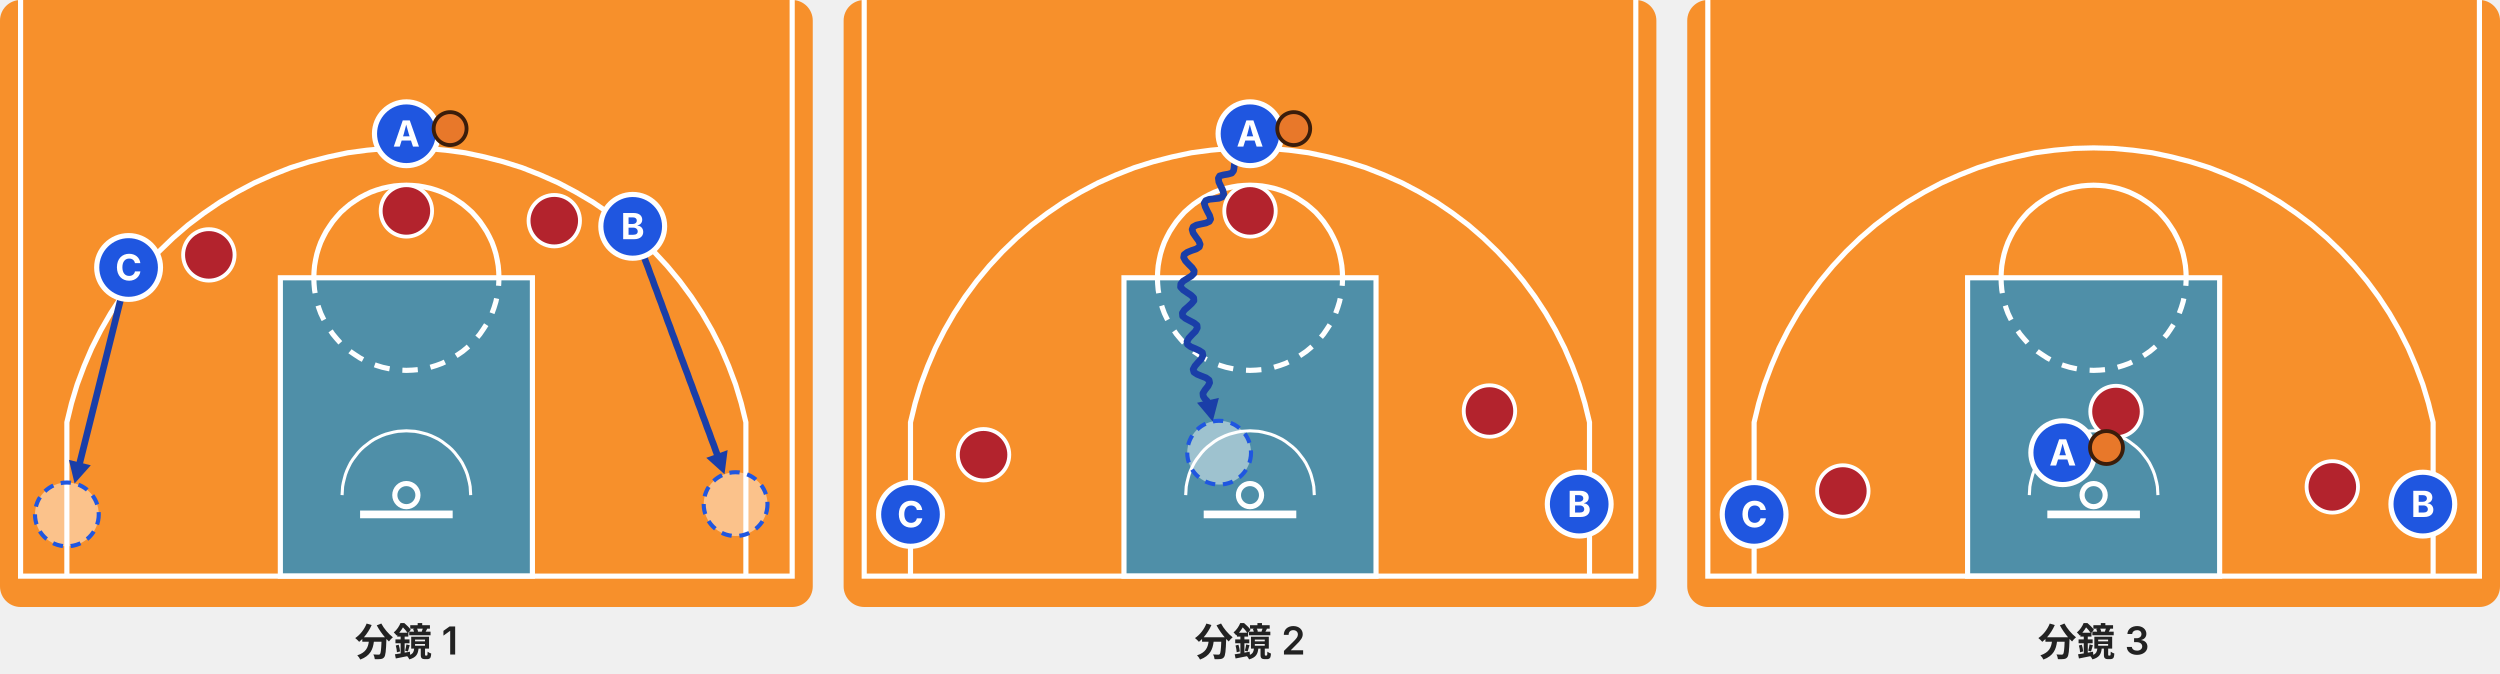
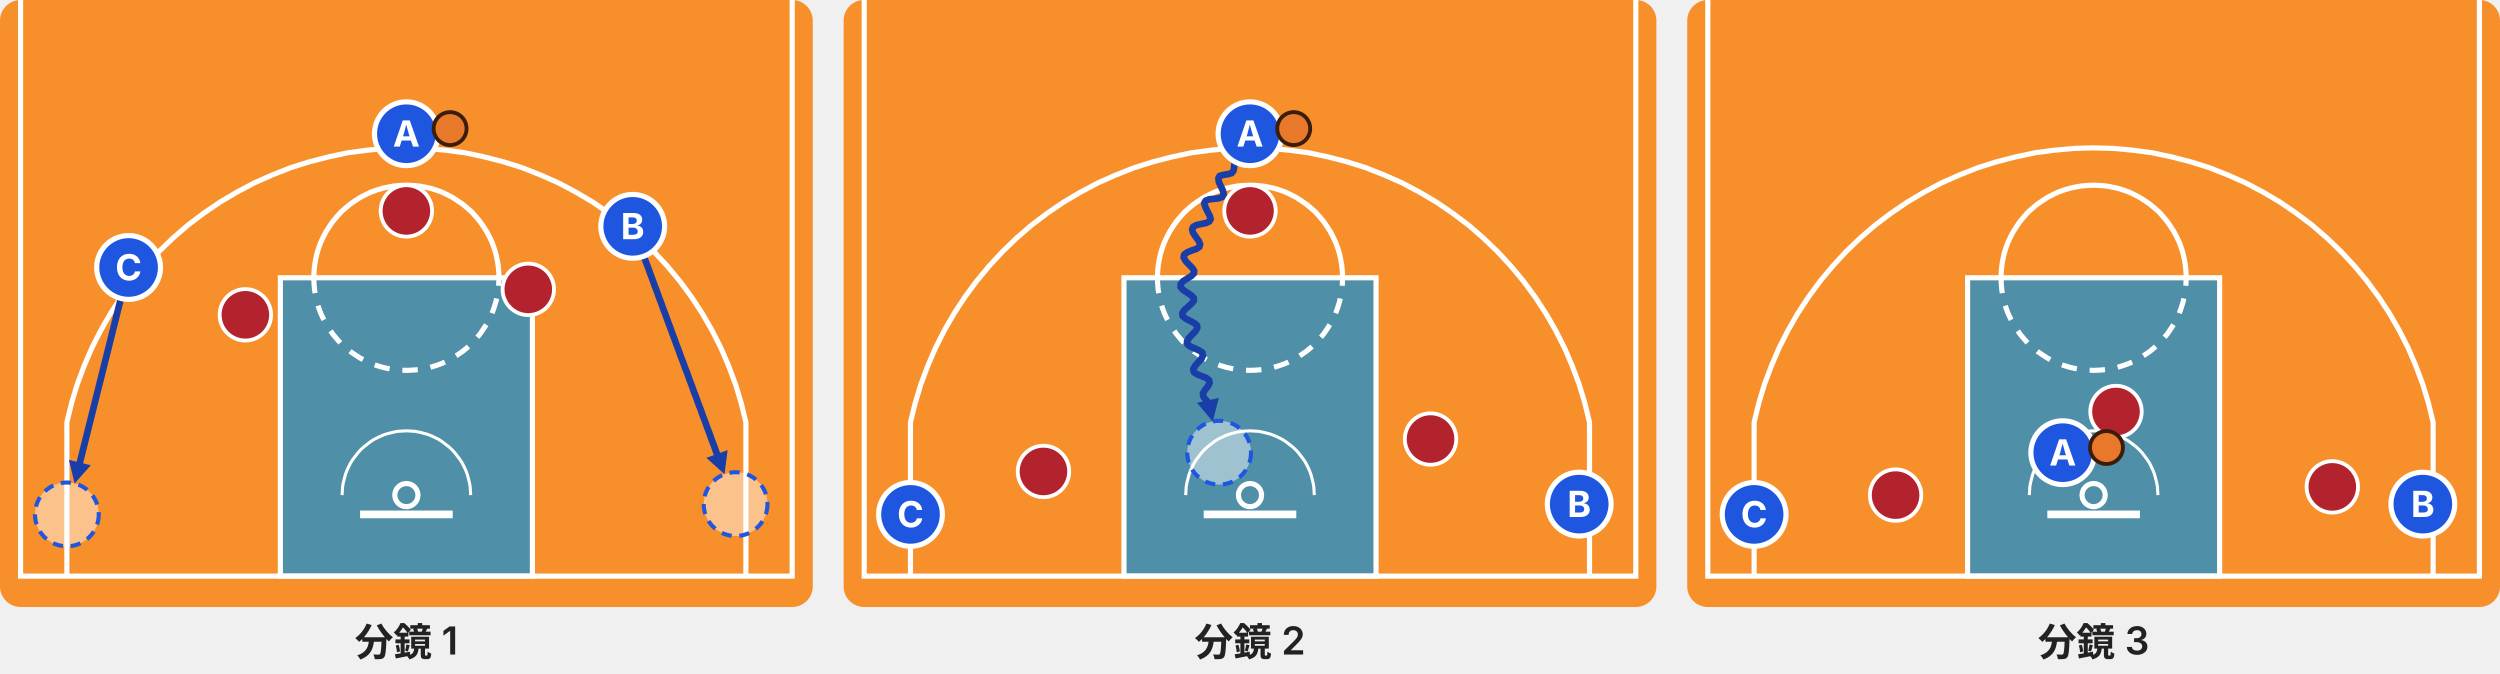
<svg xmlns="http://www.w3.org/2000/svg" viewBox="0 0 972.0 262.0" width="972.0" height="262.0" font-family="-apple-system, 'PingFang TC', 'Noto Sans TC', sans-serif">
  <g transform="translate(0,0)">
    <rect width="316.0" height="236.0" rx="8" fill="#f7902b" />
    <rect x="109.0" y="108.0" width="98.0" height="116.0" fill="#4f8fa8" stroke="#ffffff" stroke-width="2" />
    <polyline points="8.0,0.0 8.0,224.0 308.0,224.0 308.0,0.0" fill="none" stroke="#ffffff" stroke-width="2" />
    <polyline points="194.0,108.0 193.9,105.6 193.7,103.3 193.3,101.0 192.8,98.7 192.1,96.4 191.3,94.2 190.3,92.1 189.2,90.0 187.9,88.0 186.6,86.1 185.1,84.3 183.5,82.5 181.7,80.9 179.9,79.4 178.0,78.1 176.0,76.8 173.9,75.7 171.8,74.7 169.6,73.9 167.3,73.2 165.0,72.7 162.7,72.3 160.4,72.1 158.0,72.0 155.6,72.1 153.3,72.3 151.0,72.7 148.7,73.2 146.4,73.9 144.2,74.7 142.1,75.7 140.0,76.8 138.0,78.1 136.1,79.4 134.3,80.9 132.5,82.5 130.9,84.3 129.4,86.1 128.1,88.0 126.8,90.0 125.7,92.1 124.7,94.2 123.9,96.4 123.2,98.7 122.7,101.0 122.3,103.3 122.1,105.6 122.0,108.0" fill="none" stroke="#ffffff" stroke-width="2" />
    <polyline points="122.0,108.0 122.1,110.4 122.3,112.7 122.7,115.0 123.2,117.3 123.9,119.6 124.7,121.8 125.7,123.9 126.8,126.0 128.1,128.0 129.4,129.9 130.9,131.7 132.5,133.5 134.3,135.1 136.1,136.6 138.0,137.9 140.0,139.2 142.1,140.3 144.2,141.3 146.4,142.1 148.7,142.8 151.0,143.3 153.3,143.7 155.6,143.9 158.0,144.0 160.4,143.9 162.7,143.7 165.0,143.3 167.3,142.8 169.6,142.1 171.8,141.3 173.9,140.3 176.0,139.2 178.0,137.9 179.9,136.6 181.7,135.1 183.5,133.5 185.1,131.7 186.6,129.9 187.9,128.0 189.2,126.0 190.3,123.9 191.3,121.8 192.1,119.6 192.8,117.3 193.3,115.0 193.7,112.7 193.9,110.4 194.0,108.0" fill="none" stroke="#ffffff" stroke-width="2" stroke-dasharray="6 5" />
    <polyline points="290.0,224.0 290.0,164.2 288.2,156.8 286.0,149.5 283.3,142.3 280.3,135.3 276.8,128.4 273.0,121.8 268.8,115.4 264.3,109.3 259.4,103.4 254.2,97.8 248.7,92.5 242.9,87.5 236.8,82.9 230.5,78.6 223.9,74.7 217.1,71.1 210.1,68.0 203.0,65.2 195.7,62.9 188.3,61.0 180.8,59.4 173.3,58.4 165.6,57.7 158.0,57.5 150.4,57.7 142.7,58.4 135.2,59.4 127.7,61.0 120.3,62.9 113.0,65.2 105.9,68.0 98.9,71.1 92.1,74.7 85.5,78.6 79.2,82.9 73.1,87.5 67.3,92.5 61.8,97.8 56.6,103.4 51.7,109.3 47.2,115.4 43.0,121.8 39.2,128.4 35.7,135.3 32.7,142.3 30.0,149.5 27.8,156.8 26.0,164.2 26.0,224.0" fill="none" stroke="#ffffff" stroke-width="2" />
    <polyline points="183.0,192.5 182.9,190.9 182.8,189.2 182.5,187.6 182.1,186.0 181.7,184.5 181.1,182.9 180.4,181.4 179.7,180.0 178.8,178.6 177.8,177.3 176.8,176.0 175.7,174.8 174.5,173.7 173.2,172.7 171.9,171.7 170.5,170.8 169.1,170.1 167.6,169.4 166.0,168.8 164.5,168.4 162.9,168.0 161.3,167.7 159.6,167.6 158.0,167.5 156.4,167.6 154.7,167.7 153.1,168.0 151.5,168.4 150.0,168.8 148.4,169.4 146.9,170.1 145.5,170.8 144.1,171.7 142.8,172.7 141.5,173.7 140.3,174.8 139.2,176.0 138.2,177.3 137.2,178.6 136.3,180.0 135.6,181.4 134.9,182.9 134.3,184.5 133.9,186.0 133.5,187.6 133.2,189.2 133.1,190.9 133.0,192.5" fill="none" stroke="#ffffff" stroke-width="1.2" />
    <line x1="140.0" y1="200.0" x2="176.0" y2="200.0" stroke="#ffffff" stroke-width="3" />
    <circle cx="158.0" cy="192.5" r="4.5" fill="none" stroke="#ffffff" stroke-width="2" />
    <circle cx="286.0" cy="196.0" r="12.4" fill="#ffffff" fill-opacity="0.45" stroke="#1f56e0" stroke-width="1.6" stroke-dasharray="4 3" />
    <circle cx="26.0" cy="200.0" r="12.4" fill="#ffffff" fill-opacity="0.45" stroke="#1f56e0" stroke-width="1.6" stroke-dasharray="4 3" />
    <polyline points="250.3,99.6 251.1,101.8 252.0,104.1 252.8,106.4 253.7,108.7 254.5,111.0 255.4,113.3 256.2,115.6 257.1,117.9 257.9,120.2 258.8,122.5 259.6,124.8 260.5,127.1 261.3,129.4 262.2,131.7 263.0,134.0 263.9,136.3 264.7,138.6 265.6,140.9 266.4,143.1 267.3,145.4 268.1,147.7 269.0,150.0 269.8,152.3 270.7,154.6 271.5,156.9 272.4,159.2 273.2,161.5 274.1,163.8 274.9,166.1 275.8,168.4 276.6,170.7 277.5,173.0 278.3,175.3 279.2,177.6 279.3,178.0" fill="none" stroke="#1a3ea8" stroke-width="2.6" stroke-linecap="round" stroke-linejoin="round" />
    <polygon points="281.7,184.4 282.9,175.0 274.6,178.0" fill="#1a3ea8" />
    <polyline points="47.0,116.0 46.4,118.4 45.8,120.8 45.2,123.2 44.6,125.6 44.0,128.0 43.4,130.4 42.8,132.8 42.2,135.2 41.6,137.6 41.0,140.0 40.4,142.4 39.8,144.8 39.2,147.2 38.6,149.6 38.0,152.0 37.4,154.4 36.8,156.8 36.2,159.2 35.6,161.6 35.0,164.0 34.4,166.4 33.8,168.8 33.2,171.2 32.6,173.6 32.0,176.0 31.4,178.4 30.8,180.8 30.7,181.4" fill="none" stroke="#1a3ea8" stroke-width="2.6" stroke-linecap="round" stroke-linejoin="round" />
    <polygon points="29.0,188.0 35.3,180.9 26.8,178.8" fill="#1a3ea8" />
    <circle cx="158.0" cy="82.0" r="10.0" fill="#b3232d" stroke="#fff" stroke-width="1.5" />
-     <circle cx="215.5" cy="85.8" r="10.0" fill="#b3232d" stroke="#fff" stroke-width="1.5" />
-     <circle cx="81.2" cy="99.1" r="10.0" fill="#b3232d" stroke="#fff" stroke-width="1.5" />
+     <circle cx="205.4" cy="112.5" r="10.0" fill="#b3232d" stroke="#fff" stroke-width="1.5" />
+     <circle cx="95.4" cy="122.4" r="10.0" fill="#b3232d" stroke="#fff" stroke-width="1.5" />
    <circle cx="158.0" cy="52.0" r="12.4" fill="#1f56e0" stroke="#fff" stroke-width="2" />
    <text x="158.0" y="57.0" font-size="14" font-weight="700" fill="#fff" text-anchor="middle">A</text>
    <circle cx="246.0" cy="88.0" r="12.4" fill="#1f56e0" stroke="#fff" stroke-width="2" />
    <text x="246.0" y="93.0" font-size="14" font-weight="700" fill="#fff" text-anchor="middle">B</text>
    <circle cx="50.0" cy="104.0" r="12.4" fill="#1f56e0" stroke="#fff" stroke-width="2" />
    <text x="50.0" y="109.0" font-size="14" font-weight="700" fill="#fff" text-anchor="middle">C</text>
    <circle cx="175.0" cy="50.0" r="6.4" fill="#e8782a" stroke="#3b1d0b" stroke-width="1.5" />
    <text x="158.0" y="255.0" font-size="15" font-weight="600" fill="#222" text-anchor="middle">分鏡 1</text>
  </g>
  <g transform="translate(328,0)">
    <rect width="316.0" height="236.0" rx="8" fill="#f7902b" />
    <rect x="109.0" y="108.0" width="98.0" height="116.0" fill="#4f8fa8" stroke="#ffffff" stroke-width="2" />
    <polyline points="8.0,0.0 8.0,224.0 308.0,224.0 308.0,0.0" fill="none" stroke="#ffffff" stroke-width="2" />
    <polyline points="194.0,108.0 193.9,105.6 193.7,103.3 193.3,101.0 192.8,98.7 192.1,96.4 191.3,94.2 190.3,92.1 189.2,90.0 187.9,88.0 186.6,86.1 185.1,84.3 183.5,82.5 181.7,80.9 179.9,79.4 178.0,78.1 176.0,76.8 173.9,75.7 171.8,74.7 169.6,73.9 167.3,73.2 165.0,72.7 162.7,72.3 160.4,72.1 158.0,72.0 155.6,72.1 153.3,72.3 151.0,72.7 148.7,73.2 146.4,73.9 144.2,74.7 142.1,75.7 140.0,76.8 138.0,78.1 136.1,79.4 134.3,80.9 132.5,82.5 130.9,84.3 129.4,86.1 128.1,88.0 126.8,90.0 125.7,92.1 124.7,94.2 123.9,96.4 123.2,98.7 122.7,101.0 122.3,103.3 122.1,105.6 122.0,108.0" fill="none" stroke="#ffffff" stroke-width="2" />
    <polyline points="122.0,108.0 122.1,110.4 122.3,112.7 122.7,115.0 123.2,117.3 123.9,119.6 124.7,121.8 125.7,123.9 126.8,126.0 128.1,128.0 129.4,129.9 130.9,131.7 132.5,133.5 134.3,135.1 136.1,136.6 138.0,137.9 140.0,139.2 142.1,140.3 144.2,141.3 146.4,142.1 148.7,142.8 151.0,143.3 153.3,143.7 155.6,143.9 158.0,144.0 160.4,143.9 162.7,143.7 165.0,143.3 167.3,142.8 169.6,142.1 171.8,141.3 173.9,140.3 176.0,139.2 178.0,137.9 179.9,136.6 181.7,135.1 183.5,133.5 185.1,131.7 186.6,129.9 187.9,128.0 189.2,126.0 190.3,123.9 191.3,121.8 192.1,119.6 192.8,117.3 193.3,115.0 193.7,112.7 193.9,110.4 194.0,108.0" fill="none" stroke="#ffffff" stroke-width="2" stroke-dasharray="6 5" />
    <polyline points="290.0,224.0 290.0,164.2 288.2,156.8 286.0,149.5 283.3,142.3 280.3,135.3 276.8,128.4 273.0,121.8 268.8,115.4 264.3,109.3 259.4,103.4 254.2,97.8 248.7,92.5 242.9,87.5 236.8,82.9 230.5,78.6 223.9,74.7 217.1,71.1 210.1,68.0 203.0,65.2 195.7,62.9 188.3,61.0 180.8,59.4 173.3,58.4 165.6,57.7 158.0,57.5 150.4,57.7 142.7,58.4 135.2,59.4 127.7,61.0 120.3,62.9 113.0,65.2 105.9,68.0 98.9,71.1 92.1,74.7 85.5,78.6 79.2,82.9 73.1,87.5 67.3,92.5 61.8,97.8 56.6,103.4 51.7,109.3 47.2,115.4 43.0,121.8 39.2,128.4 35.7,135.3 32.7,142.3 30.0,149.5 27.8,156.8 26.0,164.2 26.0,224.0" fill="none" stroke="#ffffff" stroke-width="2" />
    <polyline points="183.0,192.5 182.9,190.9 182.8,189.2 182.5,187.6 182.1,186.0 181.7,184.5 181.1,182.9 180.4,181.4 179.7,180.0 178.8,178.6 177.8,177.3 176.8,176.0 175.7,174.8 174.5,173.7 173.2,172.7 171.9,171.7 170.5,170.8 169.1,170.1 167.6,169.4 166.0,168.8 164.5,168.4 162.9,168.0 161.3,167.7 159.6,167.6 158.0,167.5 156.4,167.6 154.7,167.7 153.1,168.0 151.5,168.4 150.0,168.8 148.4,169.4 146.9,170.1 145.5,170.8 144.1,171.7 142.8,172.7 141.5,173.7 140.3,174.8 139.2,176.0 138.2,177.3 137.2,178.6 136.3,180.0 135.6,181.4 134.9,182.9 134.3,184.5 133.9,186.0 133.5,187.6 133.2,189.2 133.1,190.9 133.0,192.5" fill="none" stroke="#ffffff" stroke-width="1.2" />
    <line x1="140.0" y1="200.0" x2="176.0" y2="200.0" stroke="#ffffff" stroke-width="3" />
    <circle cx="158.0" cy="192.5" r="4.5" fill="none" stroke="#ffffff" stroke-width="2" />
    <circle cx="146.0" cy="176.0" r="12.4" fill="#ffffff" fill-opacity="0.45" stroke="#1f56e0" stroke-width="1.6" stroke-dasharray="4 3" />
    <polyline points="152.2,63.0 151.9,64.1 151.8,65.3 151.6,66.4 150.9,67.3 149.5,67.7 147.7,68.0 146.2,68.4 145.7,69.3 145.9,70.8 146.7,72.5 147.5,74.2 147.8,75.6 147.2,76.6 145.9,77.1 144.0,77.3 142.1,77.5 140.8,78.0 140.2,79.0 140.6,80.4 141.4,82.1 142.3,83.8 142.7,85.2 142.2,86.1 140.9,86.7 139.0,87.1 137.2,87.5 135.9,88.2 135.5,89.2 135.9,90.6 137.0,92.2 138.1,93.7 138.6,95.0 138.3,96.0 137.1,96.8 135.3,97.4 133.6,98.1 132.4,99.0 132.2,100.1 132.9,101.4 134.2,102.8 135.5,104.1 136.3,105.3 136.2,106.3 135.2,107.3 133.6,108.3 132.0,109.3 131.1,110.4 131.0,111.6 132.0,112.7 133.6,113.8 135.1,114.8 136.1,115.8 136.2,116.9 135.3,118.0 133.9,119.3 132.5,120.5 131.7,121.7 131.8,122.9 132.9,123.8 134.6,124.7 136.3,125.6 137.4,126.5 137.5,127.5 136.8,128.8 135.5,130.1 134.2,131.5 133.5,132.8 133.7,133.9 134.9,134.8 136.6,135.5 138.3,136.3 139.5,137.1 139.7,138.2 139.1,139.5 137.8,140.9 136.6,142.3 135.9,143.6 136.2,144.7 137.4,145.5 139.1,146.2 140.9,146.9 142.1,147.8 142.3,148.8 141.7,150.1 140.5,151.6 139.7,152.9 139.8,154.0 140.4,155.0 141.3,155.9 141.8,156.9 141.9,157.2" fill="none" stroke="#1a3ea8" stroke-width="2.6" stroke-linecap="round" stroke-linejoin="round" />
    <polygon points="143.5,163.9 145.9,154.7 137.4,156.6" fill="#1a3ea8" />
    <circle cx="158.0" cy="82.0" r="10.0" fill="#b3232d" stroke="#fff" stroke-width="1.5" />
-     <circle cx="251.1" cy="159.8" r="10.0" fill="#b3232d" stroke="#fff" stroke-width="1.5" />
-     <circle cx="54.4" cy="176.8" r="10.0" fill="#b3232d" stroke="#fff" stroke-width="1.5" />
+     <circle cx="228.2" cy="170.7" r="10.0" fill="#b3232d" stroke="#fff" stroke-width="1.5" />
+     <circle cx="77.7" cy="183.3" r="10.0" fill="#b3232d" stroke="#fff" stroke-width="1.5" />
    <circle cx="158.0" cy="52.0" r="12.4" fill="#1f56e0" stroke="#fff" stroke-width="2" />
    <text x="158.0" y="57.0" font-size="14" font-weight="700" fill="#fff" text-anchor="middle">A</text>
    <circle cx="286.0" cy="196.0" r="12.4" fill="#1f56e0" stroke="#fff" stroke-width="2" />
    <text x="286.0" y="201.0" font-size="14" font-weight="700" fill="#fff" text-anchor="middle">B</text>
    <circle cx="26.0" cy="200.0" r="12.4" fill="#1f56e0" stroke="#fff" stroke-width="2" />
    <text x="26.0" y="205.0" font-size="14" font-weight="700" fill="#fff" text-anchor="middle">C</text>
    <circle cx="175.0" cy="50.0" r="6.4" fill="#e8782a" stroke="#3b1d0b" stroke-width="1.5" />
    <text x="158.0" y="255.0" font-size="15" font-weight="600" fill="#222" text-anchor="middle">分鏡 2</text>
  </g>
  <g transform="translate(656,0)">
    <rect width="316.0" height="236.0" rx="8" fill="#f7902b" />
    <rect x="109.0" y="108.0" width="98.0" height="116.0" fill="#4f8fa8" stroke="#ffffff" stroke-width="2" />
    <polyline points="8.0,0.0 8.0,224.0 308.0,224.0 308.0,0.0" fill="none" stroke="#ffffff" stroke-width="2" />
    <polyline points="194.0,108.0 193.9,105.6 193.7,103.3 193.3,101.0 192.8,98.7 192.1,96.4 191.3,94.2 190.3,92.1 189.2,90.0 187.9,88.0 186.6,86.1 185.1,84.3 183.5,82.5 181.7,80.9 179.9,79.4 178.0,78.1 176.0,76.8 173.9,75.7 171.8,74.7 169.6,73.9 167.3,73.2 165.0,72.7 162.7,72.3 160.4,72.1 158.0,72.0 155.6,72.1 153.3,72.3 151.0,72.7 148.7,73.2 146.4,73.9 144.2,74.7 142.1,75.7 140.0,76.8 138.0,78.1 136.1,79.4 134.3,80.9 132.5,82.5 130.9,84.3 129.4,86.1 128.1,88.0 126.8,90.0 125.7,92.1 124.7,94.2 123.9,96.4 123.2,98.7 122.7,101.0 122.3,103.3 122.1,105.6 122.0,108.0" fill="none" stroke="#ffffff" stroke-width="2" />
    <polyline points="122.0,108.0 122.1,110.4 122.3,112.7 122.7,115.0 123.2,117.3 123.9,119.6 124.7,121.8 125.7,123.9 126.8,126.0 128.1,128.0 129.4,129.9 130.9,131.7 132.5,133.5 134.3,135.1 136.1,136.6 138.0,137.9 140.0,139.2 142.1,140.3 144.2,141.3 146.4,142.1 148.7,142.8 151.0,143.3 153.3,143.7 155.6,143.9 158.0,144.0 160.4,143.9 162.7,143.7 165.0,143.3 167.3,142.8 169.6,142.1 171.8,141.3 173.9,140.3 176.0,139.2 178.0,137.9 179.9,136.6 181.7,135.1 183.5,133.5 185.1,131.7 186.6,129.9 187.9,128.0 189.2,126.0 190.3,123.9 191.3,121.8 192.1,119.6 192.8,117.3 193.3,115.0 193.7,112.7 193.9,110.4 194.0,108.0" fill="none" stroke="#ffffff" stroke-width="2" stroke-dasharray="6 5" />
    <polyline points="290.0,224.0 290.0,164.2 288.2,156.8 286.0,149.5 283.3,142.3 280.3,135.3 276.8,128.4 273.0,121.8 268.8,115.4 264.3,109.3 259.4,103.4 254.2,97.8 248.7,92.5 242.9,87.5 236.8,82.9 230.5,78.6 223.9,74.7 217.1,71.1 210.1,68.0 203.0,65.2 195.7,62.9 188.3,61.0 180.8,59.4 173.3,58.4 165.6,57.7 158.0,57.5 150.4,57.7 142.7,58.4 135.2,59.4 127.7,61.0 120.3,62.9 113.0,65.2 105.9,68.0 98.9,71.1 92.1,74.7 85.5,78.6 79.2,82.9 73.1,87.5 67.3,92.5 61.8,97.8 56.6,103.4 51.7,109.3 47.2,115.4 43.0,121.8 39.2,128.4 35.7,135.3 32.7,142.3 30.0,149.5 27.8,156.8 26.0,164.2 26.0,224.0" fill="none" stroke="#ffffff" stroke-width="2" />
    <polyline points="183.0,192.5 182.9,190.9 182.8,189.2 182.5,187.6 182.1,186.0 181.7,184.5 181.1,182.9 180.4,181.4 179.7,180.0 178.8,178.6 177.8,177.3 176.8,176.0 175.7,174.8 174.5,173.7 173.2,172.7 171.9,171.7 170.5,170.8 169.1,170.1 167.6,169.4 166.0,168.8 164.5,168.4 162.9,168.0 161.3,167.7 159.6,167.6 158.0,167.5 156.4,167.6 154.7,167.7 153.1,168.0 151.5,168.4 150.0,168.8 148.4,169.4 146.9,170.1 145.5,170.8 144.1,171.7 142.8,172.7 141.5,173.7 140.3,174.8 139.2,176.0 138.2,177.3 137.2,178.6 136.3,180.0 135.6,181.4 134.9,182.9 134.3,184.5 133.9,186.0 133.5,187.6 133.2,189.2 133.1,190.9 133.0,192.5" fill="none" stroke="#ffffff" stroke-width="1.2" />
    <line x1="140.0" y1="200.0" x2="176.0" y2="200.0" stroke="#ffffff" stroke-width="3" />
    <circle cx="158.0" cy="192.5" r="4.5" fill="none" stroke="#ffffff" stroke-width="2" />
    <circle cx="166.7" cy="160.0" r="10.0" fill="#b3232d" stroke="#fff" stroke-width="1.5" />
    <circle cx="250.8" cy="189.3" r="10.0" fill="#b3232d" stroke="#fff" stroke-width="1.5" />
-     <circle cx="60.5" cy="190.9" r="10.0" fill="#b3232d" stroke="#fff" stroke-width="1.5" />
+     <circle cx="81.0" cy="192.5" r="10.0" fill="#b3232d" stroke="#fff" stroke-width="1.5" />
    <circle cx="146.0" cy="176.0" r="12.4" fill="#1f56e0" stroke="#fff" stroke-width="2" />
    <text x="146.0" y="181.0" font-size="14" font-weight="700" fill="#fff" text-anchor="middle">A</text>
    <circle cx="286.0" cy="196.0" r="12.4" fill="#1f56e0" stroke="#fff" stroke-width="2" />
    <text x="286.0" y="201.0" font-size="14" font-weight="700" fill="#fff" text-anchor="middle">B</text>
    <circle cx="26.0" cy="200.0" r="12.4" fill="#1f56e0" stroke="#fff" stroke-width="2" />
    <text x="26.0" y="205.0" font-size="14" font-weight="700" fill="#fff" text-anchor="middle">C</text>
    <circle cx="163.0" cy="174.0" r="6.4" fill="#e8782a" stroke="#3b1d0b" stroke-width="1.5" />
    <text x="158.0" y="255.0" font-size="15" font-weight="600" fill="#222" text-anchor="middle">分鏡 3</text>
  </g>
</svg>
